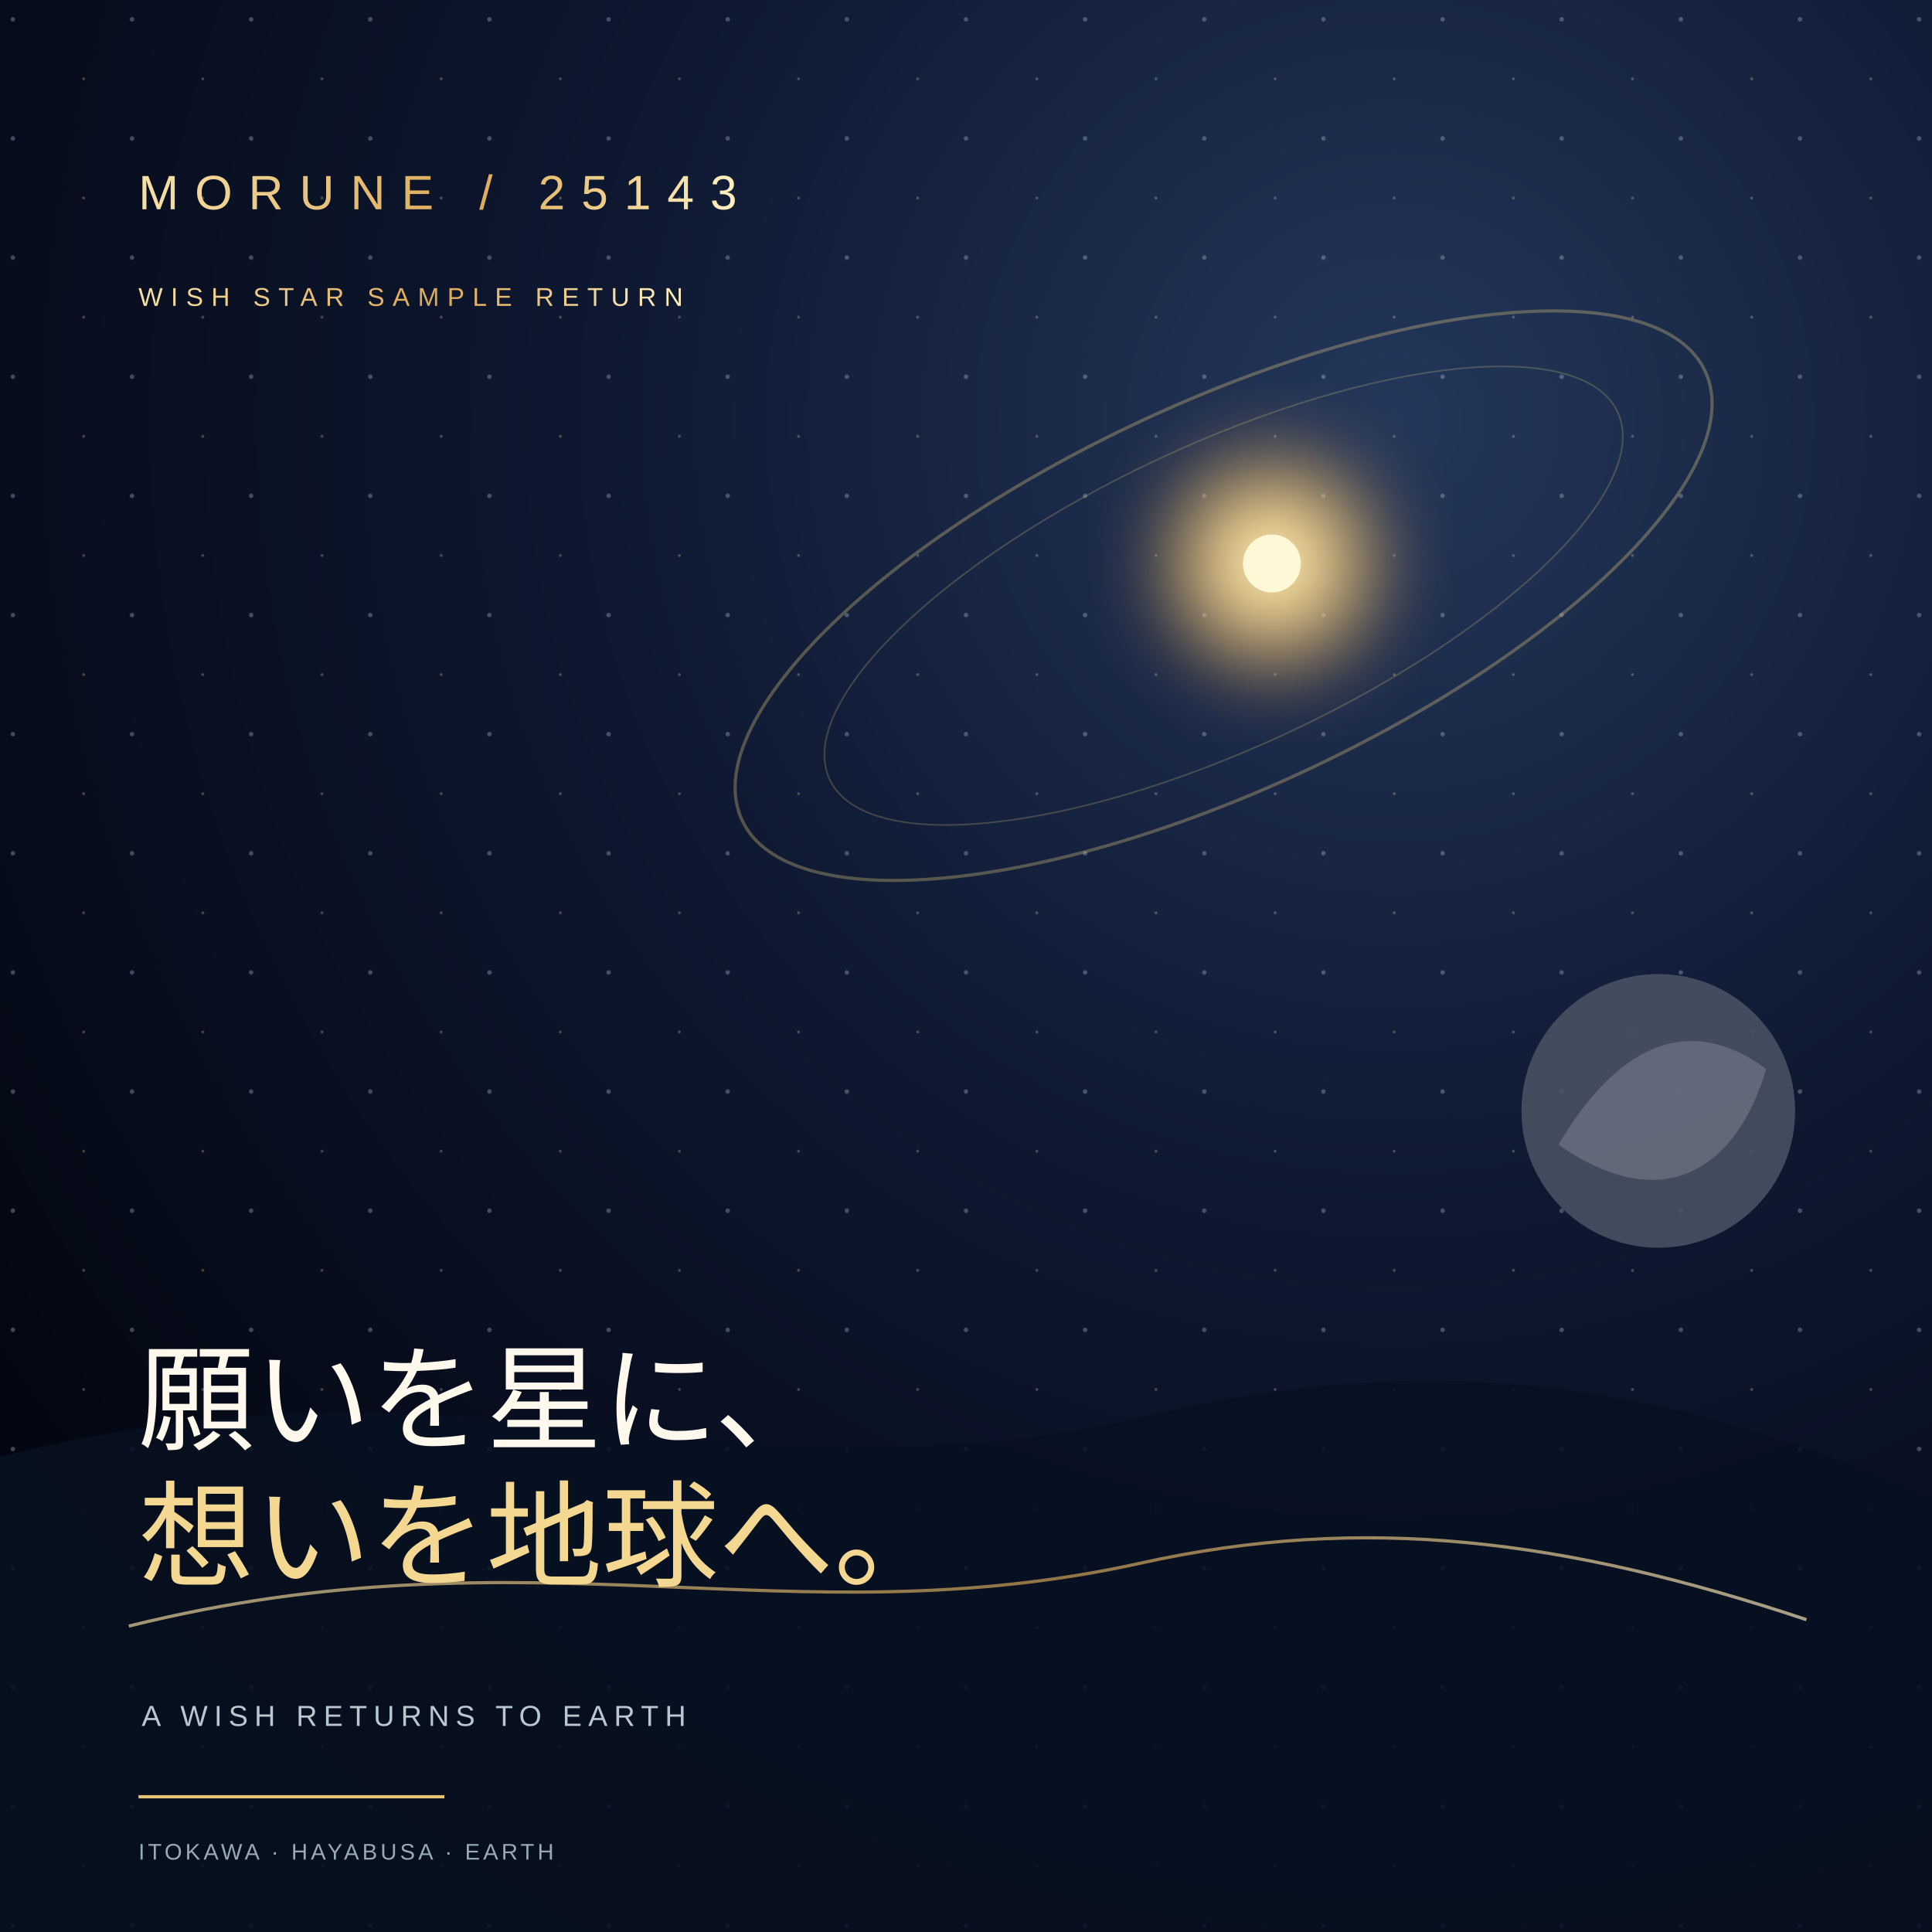
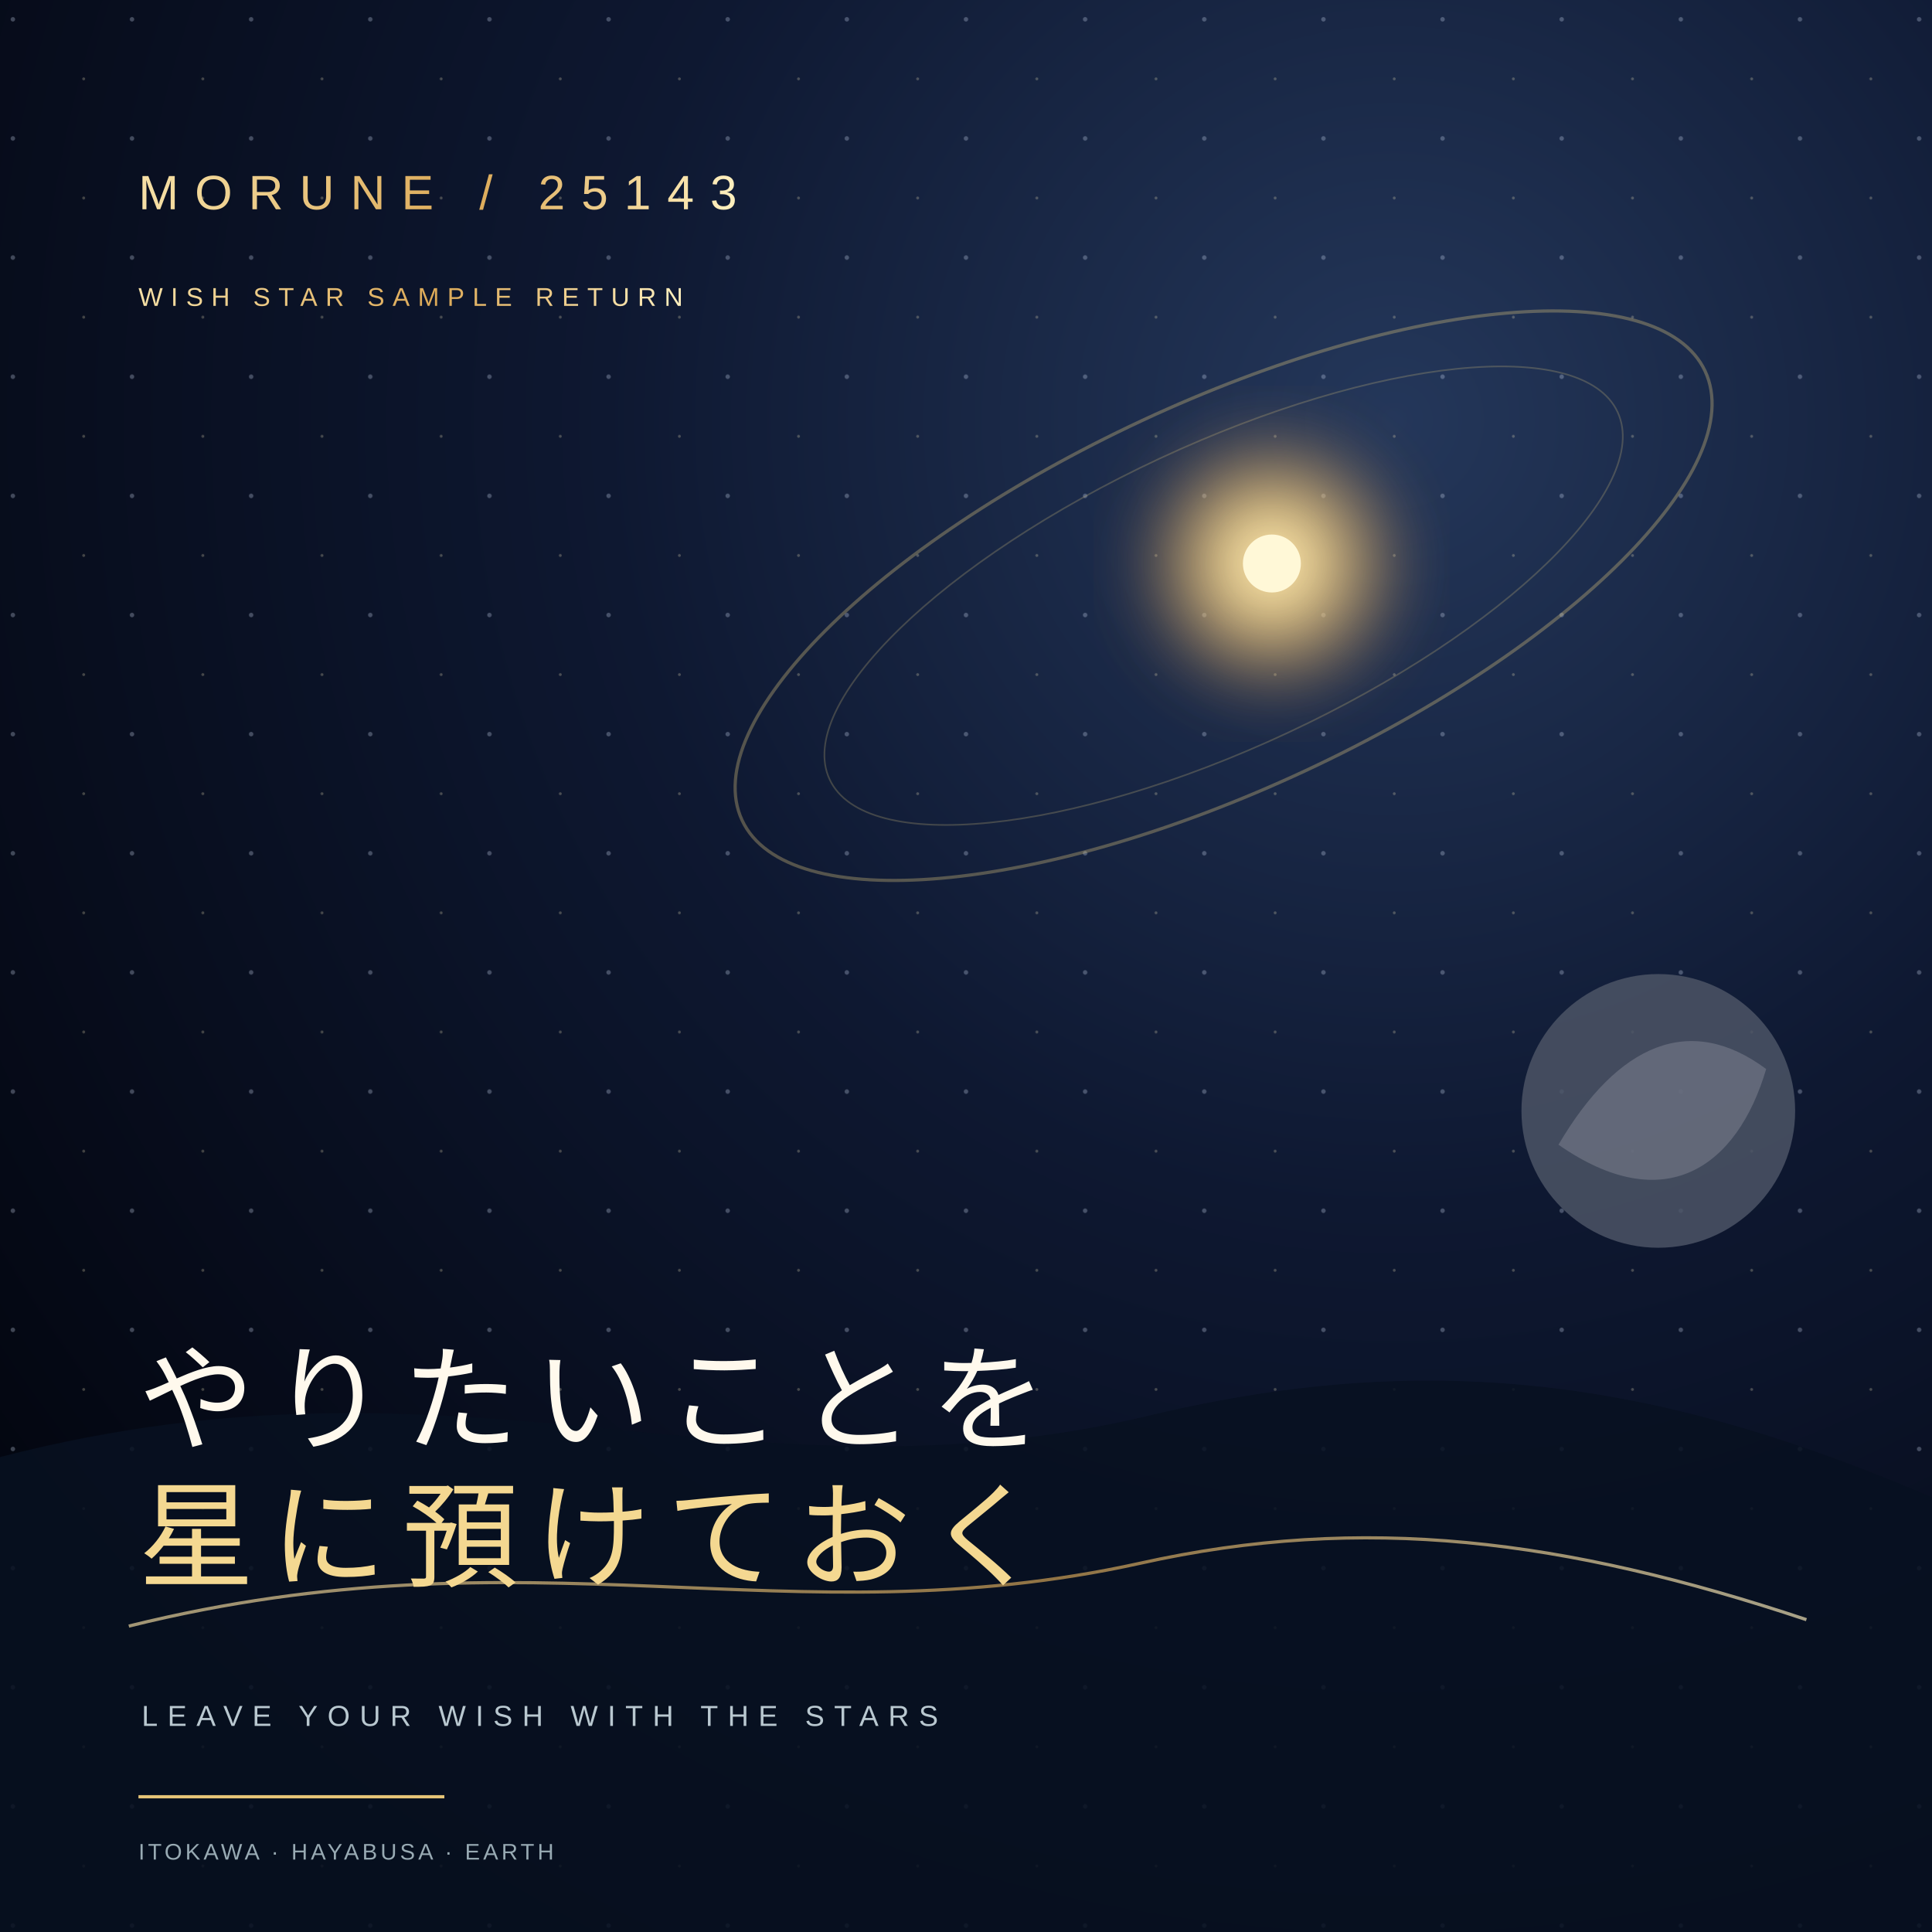
<svg xmlns="http://www.w3.org/2000/svg" viewBox="0 0 1200 1200" role="img" aria-labelledby="title desc">
  <defs>
    <radialGradient id="bg" cx="72%" cy="22%" r="90%">
      <stop offset="0" stop-color="#24375a" />
      <stop offset=".45" stop-color="#0e1831" />
      <stop offset="1" stop-color="#030610" />
    </radialGradient>
    <radialGradient id="star">
      <stop stop-color="#fff8d7" />
      <stop offset=".28" stop-color="#f6d88c" />
      <stop offset="1" stop-color="#d38d45" stop-opacity="0" />
    </radialGradient>
    <linearGradient id="gold" x1="0" x2="1">
      <stop stop-color="#f6e0a6" />
      <stop offset=".55" stop-color="#dca957" />
      <stop offset="1" stop-color="#fff0bf" />
    </linearGradient>
    <pattern id="dots" width="74" height="74" patternUnits="userSpaceOnUse">
      <circle cx="8" cy="12" r="1.4" fill="#dce7ff" opacity=".5" />
      <circle cx="52" cy="49" r=".9" fill="#fff2c4" opacity=".45" />
    </pattern>
    <filter id="glow">
      <feGaussianBlur stdDeviation="18" />
    </filter>
  </defs>
  <rect width="1200" height="1200" fill="url(#bg)" />
  <rect width="1200" height="1200" fill="url(#dots)" opacity=".55" />
  <ellipse cx="760" cy="370" rx="330" ry="120" fill="none" stroke="#d7c17d" stroke-opacity=".35" stroke-width="2" transform="rotate(-25 760 370)" />
  <ellipse cx="760" cy="370" rx="270" ry="94" fill="none" stroke="#d7c17d" stroke-opacity=".25" stroke-width="1" transform="rotate(-25 760 370)" />
  <circle cx="790" cy="350" r="92" fill="url(#star)" filter="url(#glow)" />
  <circle cx="790" cy="350" r="18" fill="#fff8d7" />
  <circle cx="1030" cy="690" r="85" fill="#4b5365" opacity=".85" />
  <path d="M968 711c37-63 82-82 129-47-18 61-63 93-129 47Z" fill="#737887" opacity=".65" />
  <path d="M0 905C290 830 460 940 715 879c180-43 322-19 485 51v270H0Z" fill="#071020" opacity=".86" />
  <path d="M80 1010c250-62 410 9 628-39 139-31 264-15 414 35" fill="none" stroke="url(#gold)" stroke-opacity=".65" stroke-width="2" />
  <g fill="url(#gold)" font-family="Arial, sans-serif" letter-spacing="10">
    <text x="86" y="130" font-size="30">MORUNE / 25143</text>
    <text x="86" y="190" font-size="16" letter-spacing="5">WISH STAR SAMPLE RETURN</text>
  </g>
-   <text x="86" y="895" fill="#fff9ed" font-family="Georgia, serif" font-size="72">願いを星に、</text>
-   <text x="86" y="980" fill="#f4d891" font-family="Georgia, serif" font-size="72">想いを地球へ。</text>
-   <text x="88" y="1072" fill="#b9c8d0" font-family="Arial, sans-serif" font-size="18" letter-spacing="4">A WISH RETURNS TO EARTH</text>
+   <text x="86" y="895" fill="#fff9ed" font-family="'Shippori Mincho B1', 'Yu Mincho', serif" font-size="72" letter-spacing="10">やりたいことを</text>
+   <text x="86" y="980" fill="#f4d891" font-family="'Shippori Mincho B1', 'Yu Mincho', serif" font-size="72" letter-spacing="10">星に預けておく</text>
+   <text x="88" y="1072" fill="#b9c8d0" font-family="Arial, sans-serif" font-size="18" letter-spacing="6">LEAVE YOUR WISH WITH THE STARS</text>
  <rect x="86" y="1115" width="190" height="2" fill="#e5c477" />
  <text x="86" y="1155" fill="#98aab3" font-family="Arial, sans-serif" font-size="14" letter-spacing="2">ITOKAWA · HAYABUSA · EARTH</text>
</svg>
